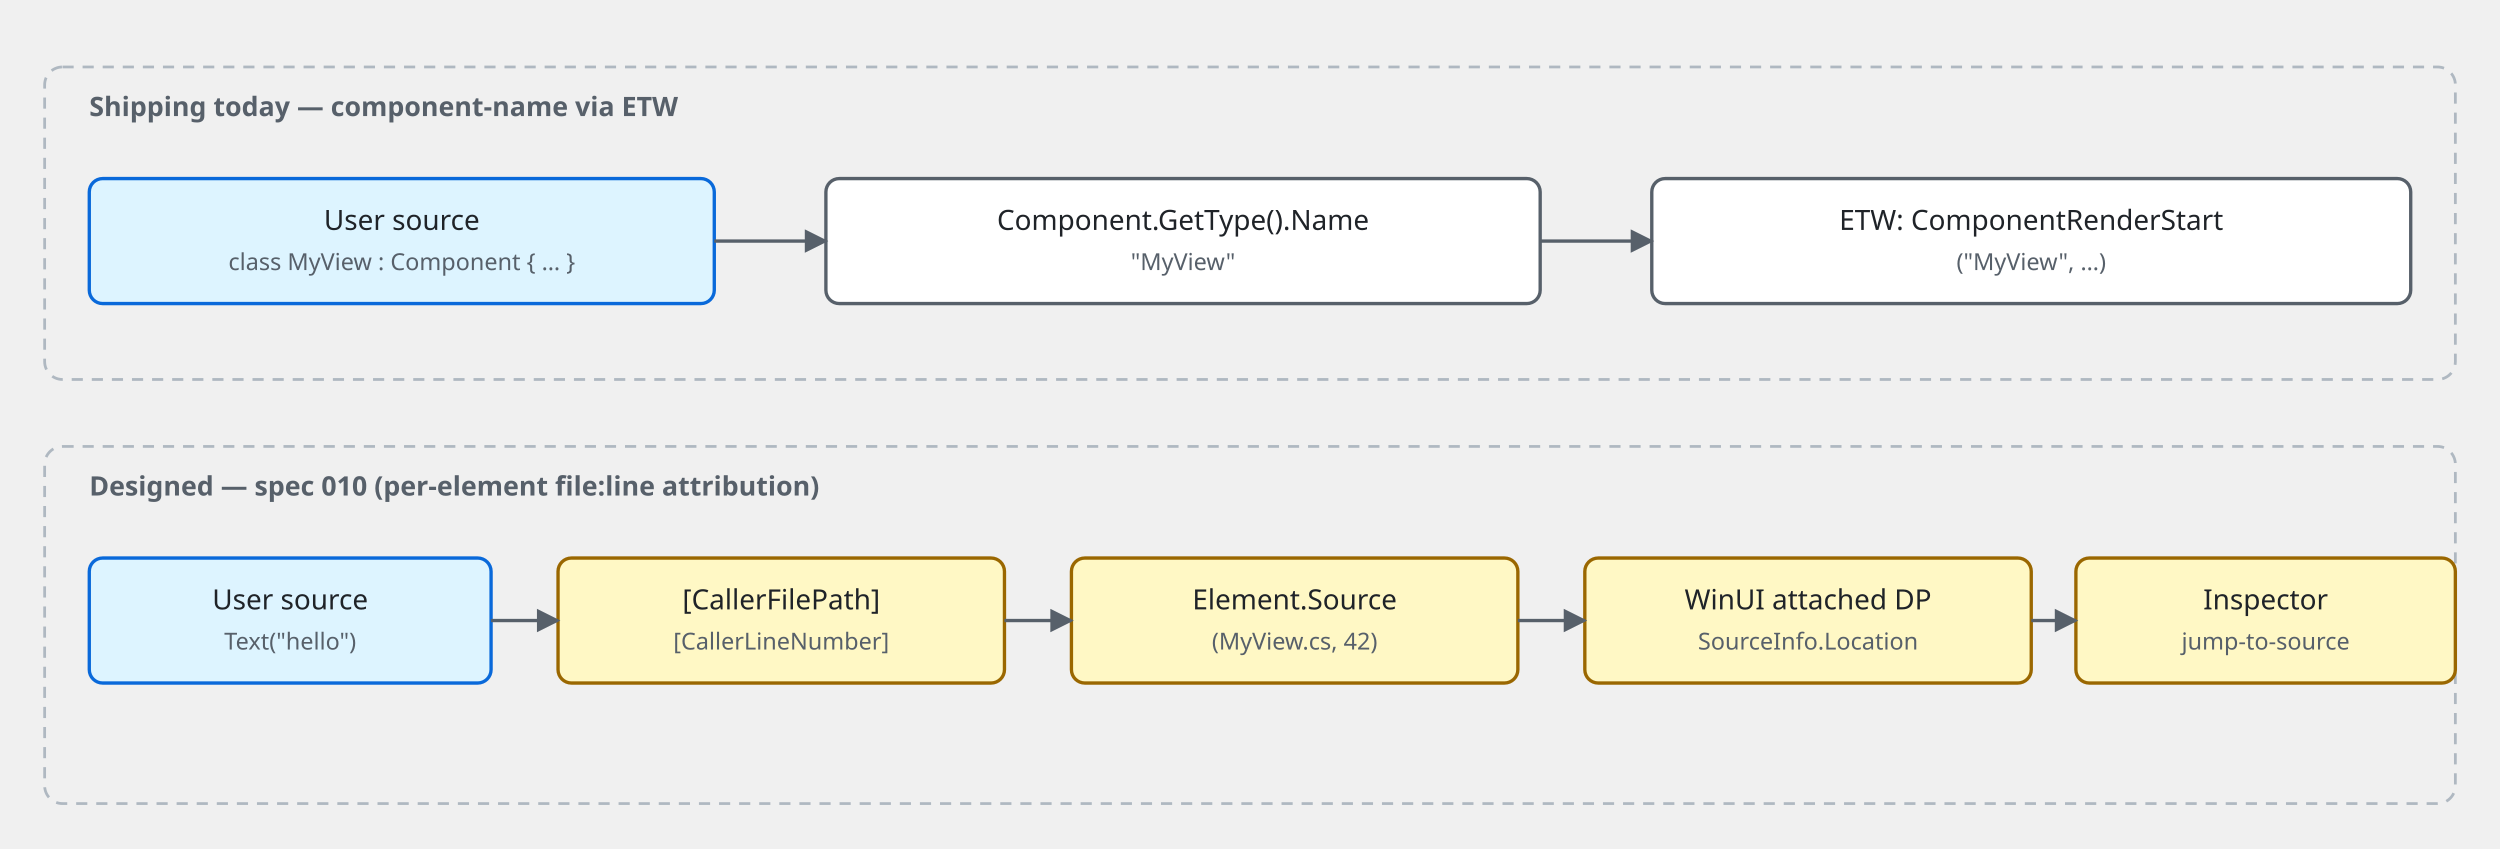
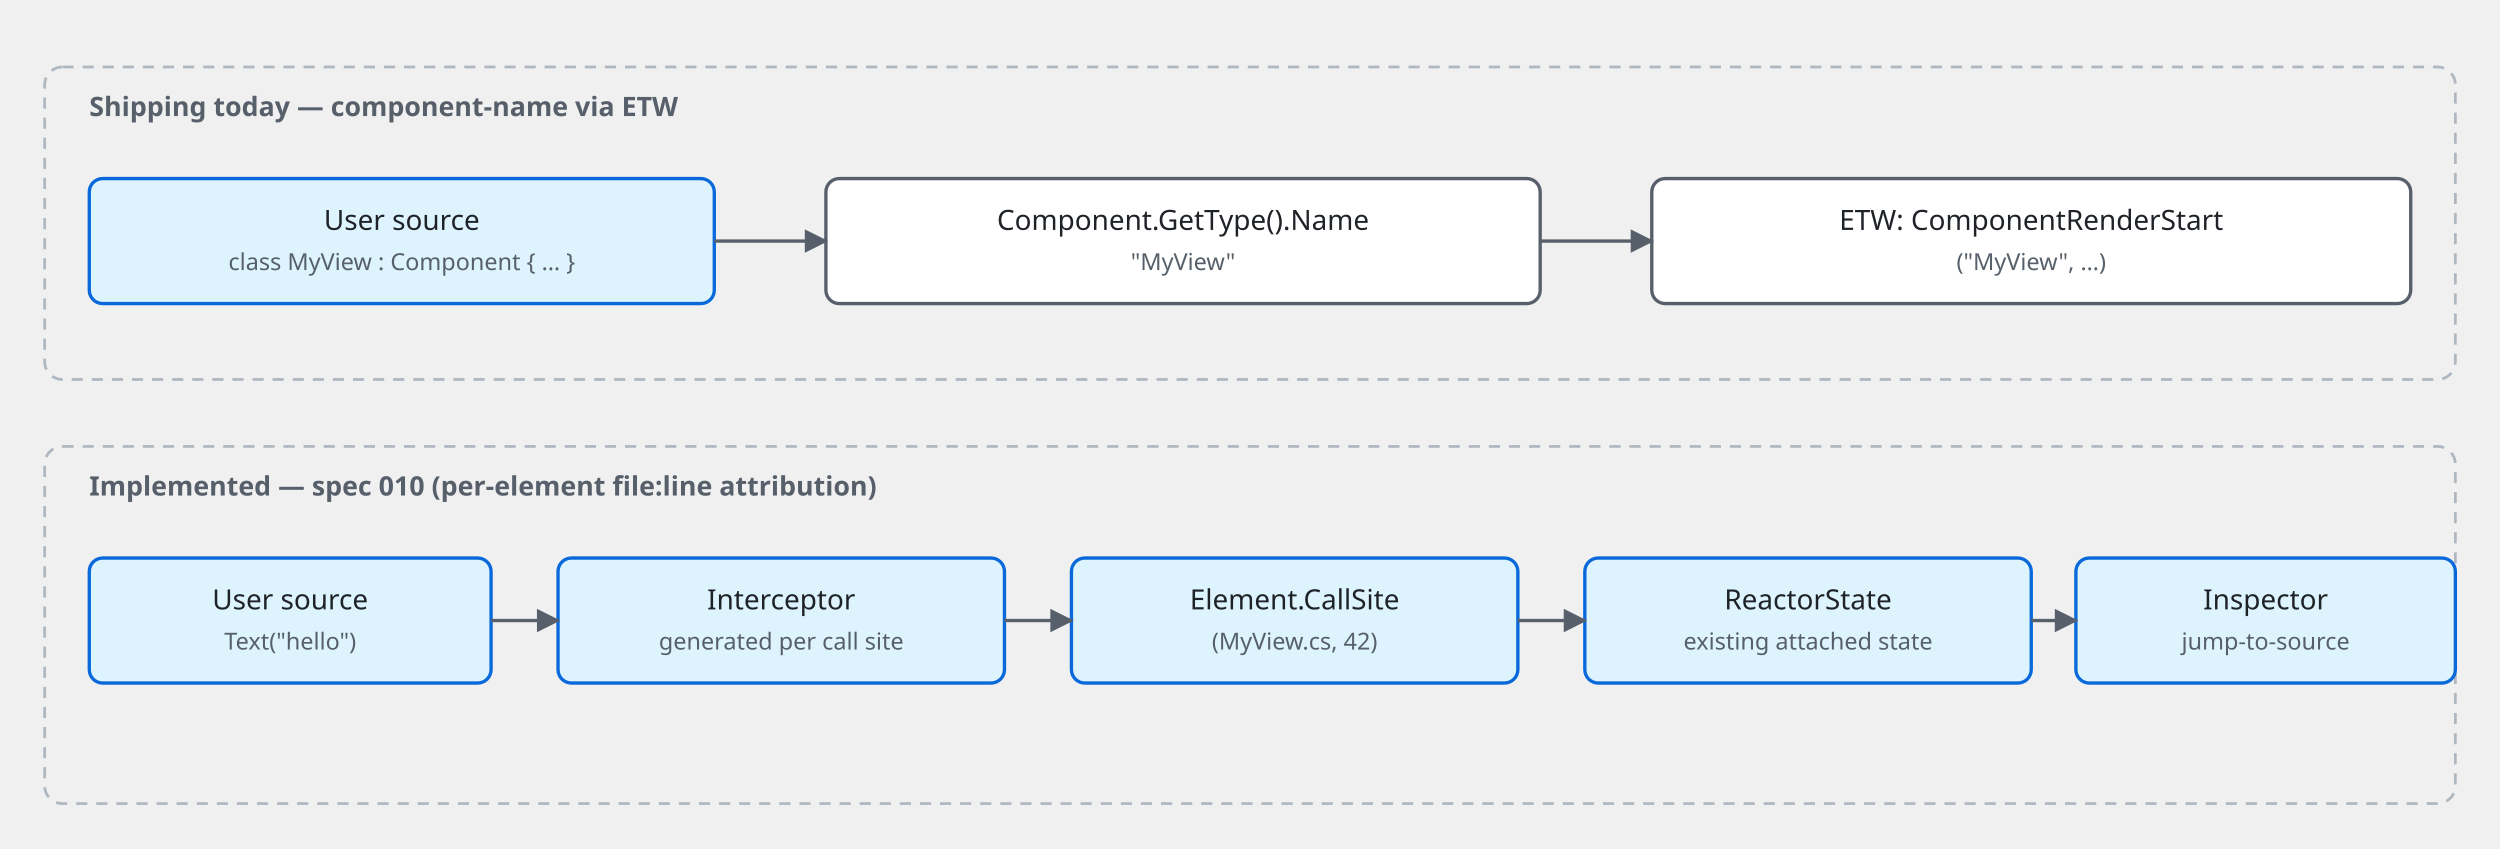
<svg xmlns="http://www.w3.org/2000/svg" viewBox="0 0 1120 380" font-family="Segoe UI, system-ui, -apple-system, sans-serif">
  <style>
    text { fill: #1f2328; }
    .label { font-size: 12.5px; font-weight: 500; }
    .sub { font-size: 10.5px; fill: #57606a; }
    .edge-label { font-size: 10.5px; fill: #57606a; }
    .group { fill: none; stroke: #afb8c1; stroke-width: 1.25; stroke-dasharray: 5 4; }
    .group-label { font-size: 12px; font-weight: 600; fill: #57606a; }
    .box { fill: #ffffff; stroke: #57606a; stroke-width: 1.5; }
    .box-accent { fill: #ddf4ff; stroke: #0969da; stroke-width: 1.5; }
    .box-planned { fill: #fff8c5; stroke: #9a6700; stroke-width: 1.5; }
    .edge { stroke: #57606a; stroke-width: 1.5; fill: none; }
    .marker-fill { fill: #57606a; }
    @media (prefers-color-scheme: dark) {
      text { fill: #e6edf3; }
      .sub { fill: #8b949e; }
      .edge-label { fill: #8b949e; }
      .group { stroke: #6e7681; }
      .group-label { fill: #8b949e; }
      .box { fill: #161b22; stroke: #8b949e; }
      .box-accent { fill: #0c2d6b; stroke: #58a6ff; }
      .box-planned { fill: #341a00; stroke: #d29922; }
      .edge { stroke: #8b949e; }
      .marker-fill { fill: #8b949e; }
    }
  </style>
  <defs>
    <marker id="arr" viewBox="0 0 10 10" refX="9" refY="5" markerWidth="7" markerHeight="7" orient="auto-start-reverse">
      <path class="marker-fill" d="M0 0 L10 5 L0 10 z" />
    </marker>
  </defs>
  <rect class="group" x="20" y="30" width="1080" height="140" rx="8" />
  <text class="group-label" x="40" y="52">Shipping today — component-name via ETW</text>
  <rect class="box-accent" x="40" y="80" width="280" height="56" rx="6" />
  <text class="label" x="180" y="103" text-anchor="middle">User source</text>
  <text class="sub" x="180" y="121" text-anchor="middle">class MyView : Component { … }</text>
  <rect class="box" x="370" y="80" width="320" height="56" rx="6" />
  <text class="label" x="530" y="103" text-anchor="middle">Component.GetType().Name</text>
  <text class="sub" x="530" y="121" text-anchor="middle">"MyView"</text>
  <rect class="box" x="740" y="80" width="340" height="56" rx="6" />
  <text class="label" x="910" y="103" text-anchor="middle">ETW: ComponentRenderStart</text>
  <text class="sub" x="910" y="121" text-anchor="middle">("MyView", …)</text>
  <path class="edge" d="M320 108 L370 108" marker-end="url(#arr)" />
  <path class="edge" d="M690 108 L740 108" marker-end="url(#arr)" />
  <rect class="group" x="20" y="200" width="1080" height="160" rx="8" />
-   <text class="group-label" x="40" y="222">Designed — spec 010 (per-element file:line attribution)</text>
+   <text class="group-label" x="40" y="222">Implemented — spec 010 (per-element file:line attribution)</text>
  <rect class="box-accent" x="40" y="250" width="180" height="56" rx="6" />
  <text class="label" x="130" y="273" text-anchor="middle">User source</text>
  <text class="sub" x="130" y="291" text-anchor="middle">Text("hello")</text>
-   <rect class="box-planned" x="250" y="250" width="200" height="56" rx="6" />
-   <text class="label" x="350" y="273" text-anchor="middle">[CallerFilePath]</text>
-   <text class="sub" x="350" y="291" text-anchor="middle">[CallerLineNumber]</text>
-   <rect class="box-planned" x="480" y="250" width="200" height="56" rx="6" />
-   <text class="label" x="580" y="273" text-anchor="middle">Element.Source</text>
+   <rect class="box-accent" x="250" y="250" width="200" height="56" rx="6" />
+   <text class="label" x="350" y="273" text-anchor="middle">Interceptor</text>
+   <text class="sub" x="350" y="291" text-anchor="middle">generated per call site</text>
+   <rect class="box-accent" x="480" y="250" width="200" height="56" rx="6" />
+   <text class="label" x="580" y="273" text-anchor="middle">Element.CallSite</text>
  <text class="sub" x="580" y="291" text-anchor="middle">(MyView.cs, 42)</text>
-   <rect class="box-planned" x="710" y="250" width="200" height="56" rx="6" />
-   <text class="label" x="810" y="273" text-anchor="middle">WinUI attached DP</text>
-   <text class="sub" x="810" y="291" text-anchor="middle">SourceInfo.Location</text>
-   <rect class="box-planned" x="930" y="250" width="170" height="56" rx="6" />
+   <rect class="box-accent" x="710" y="250" width="200" height="56" rx="6" />
+   <text class="label" x="810" y="273" text-anchor="middle">ReactorState</text>
+   <text class="sub" x="810" y="291" text-anchor="middle">existing attached state</text>
+   <rect class="box-accent" x="930" y="250" width="170" height="56" rx="6" />
  <text class="label" x="1015" y="273" text-anchor="middle">Inspector</text>
  <text class="sub" x="1015" y="291" text-anchor="middle">jump-to-source</text>
  <path class="edge" d="M220 278 L250 278" marker-end="url(#arr)" />
  <path class="edge" d="M450 278 L480 278" marker-end="url(#arr)" />
  <path class="edge" d="M680 278 L710 278" marker-end="url(#arr)" />
  <path class="edge" d="M910 278 L930 278" marker-end="url(#arr)" />
</svg>
